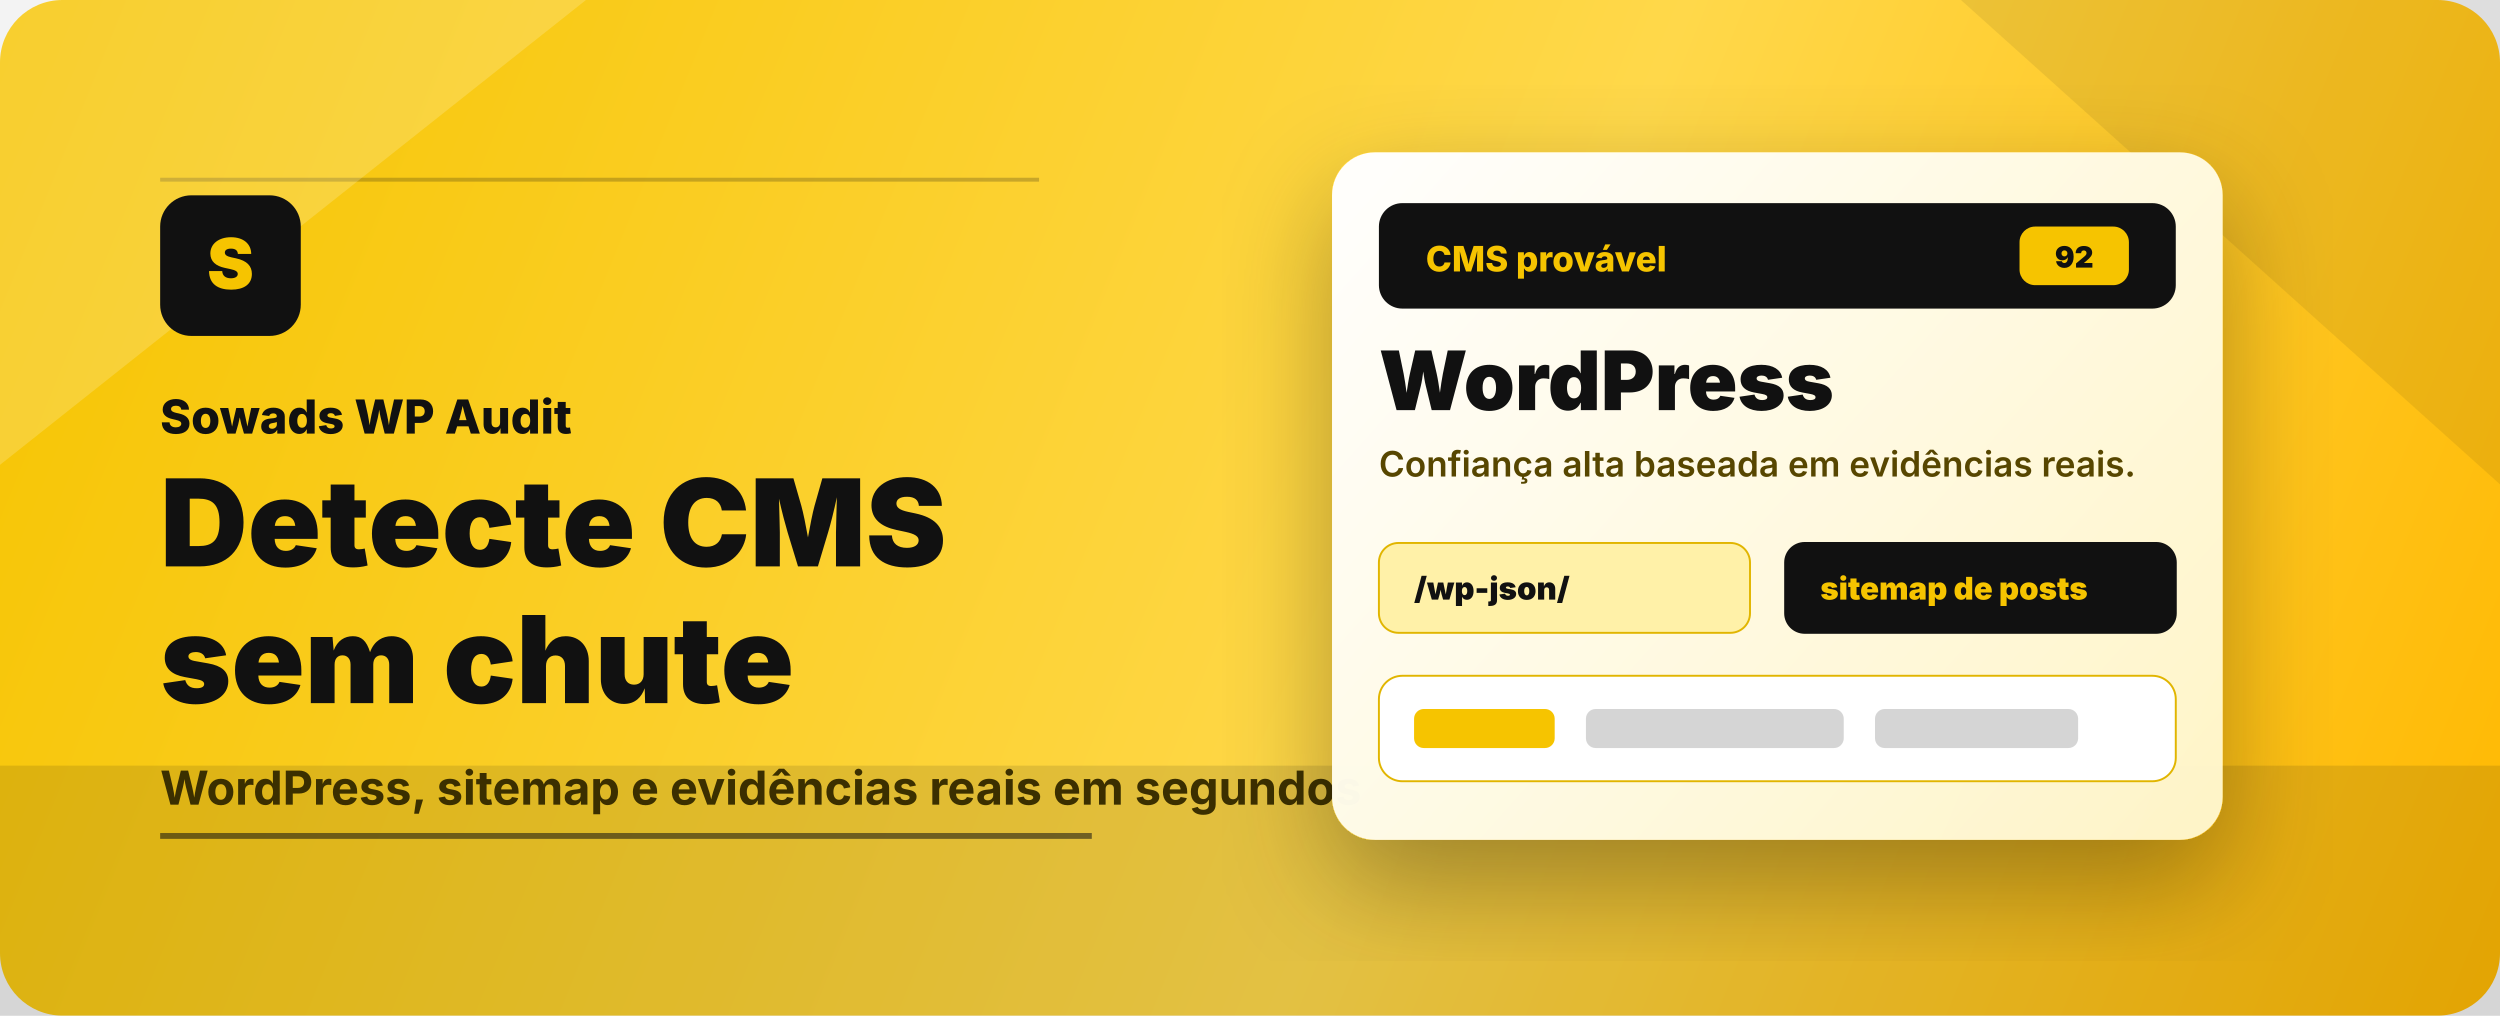
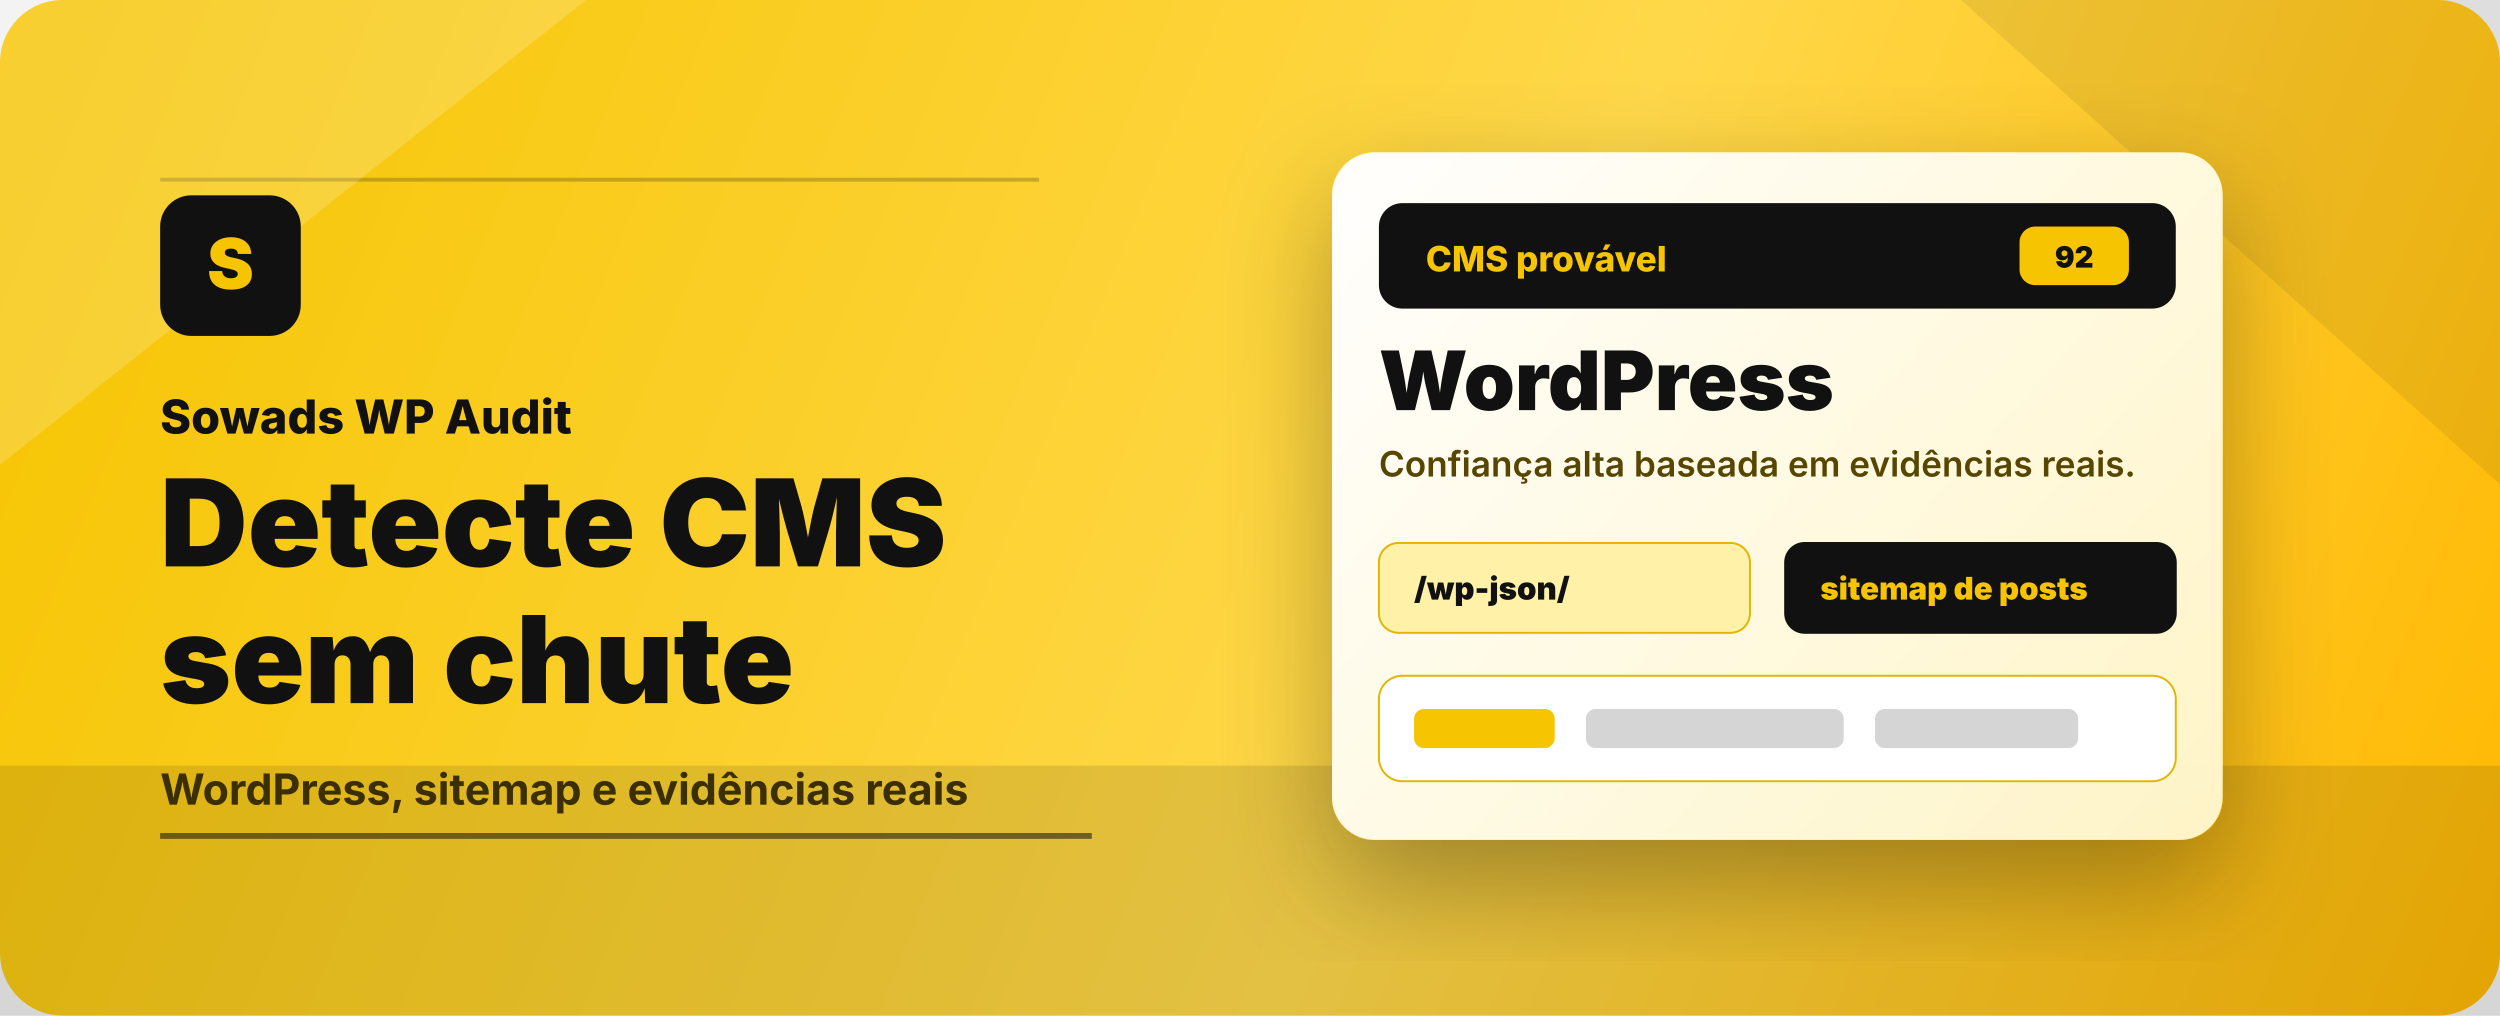
<svg xmlns="http://www.w3.org/2000/svg" width="1280" height="520" viewBox="0 0 1280 520" fill="none" role="img" aria-labelledby="title desc">
  <defs>
    <linearGradient id="bg" x1="0" y1="0" x2="1280" y2="520" gradientUnits="userSpaceOnUse">
      <stop stop-color="#F6C400" />
      <stop offset="0.58" stop-color="#FFD84A" />
      <stop offset="1" stop-color="#FFB800" />
    </linearGradient>
    <linearGradient id="panel" x1="705" y1="92" x2="1100" y2="444" gradientUnits="userSpaceOnUse">
      <stop stop-color="#FFFFFF" stop-opacity="0.98" />
      <stop offset="1" stop-color="#FFF6CC" stop-opacity="0.98" />
    </linearGradient>
    <filter id="shadow" x="626" y="44" width="568" height="448" filterUnits="userSpaceOnUse" color-interpolation-filters="sRGB">
      <feFlood flood-opacity="0" result="BackgroundImageFix" />
      <feColorMatrix in="SourceAlpha" type="matrix" values="0 0 0 0 0 0 0 0 0 0 0 0 0 0 0 0 0 0 127 0" result="hardAlpha" />
      <feOffset dy="22" />
      <feGaussianBlur stdDeviation="28" />
      <feComposite in2="hardAlpha" operator="out" />
      <feColorMatrix type="matrix" values="0 0 0 0 0.10 0 0 0 0 0.08 0 0 0 0 0.01 0 0 0 0.34 0" />
      <feBlend mode="normal" in2="BackgroundImageFix" result="effect1_dropShadow_1_1" />
      <feBlend mode="normal" in="SourceGraphic" in2="effect1_dropShadow_1_1" result="shape" />
    </filter>
  </defs>
  <rect width="1280" height="520" rx="32" fill="url(#bg)" />
  <path d="M0 392H1280V520H0V392Z" fill="#111111" fill-opacity="0.12" />
  <path d="M82 92H532" stroke="#111111" stroke-opacity="0.22" stroke-width="2" />
  <path d="M82 428H559" stroke="#111111" stroke-opacity="0.55" stroke-width="3" />
  <path d="M1004 0L1280 0L1280 248L1004 0Z" fill="#111111" fill-opacity="0.08" />
  <path d="M0 0H300L0 238V0Z" fill="#FFFFFF" fill-opacity="0.18" />
  <g transform="translate(82 100)">
    <rect x="0" y="0" width="72" height="72" rx="16" fill="#111111" />
    <text x="36" y="48" text-anchor="middle" font-family="Inter, Arial, sans-serif" font-size="36" font-weight="850" fill="#F6C400">S</text>
    <text x="0" y="122" font-family="Inter, Arial, sans-serif" font-size="24" font-weight="800" fill="#111111">Sowads WP Audit</text>
    <text x="0" y="190" font-family="Inter, Arial, sans-serif" font-size="62" font-weight="850" fill="#111111">Detecte CMS</text>
    <text x="0" y="260" font-family="Inter, Arial, sans-serif" font-size="62" font-weight="850" fill="#111111">sem chute</text>
-     <text x="0" y="312" font-family="Inter, Arial, sans-serif" font-size="24" font-weight="650" fill="#3B2F00">WordPress, sitemap e evidências reais em segundos</text>
+     <text x="0" y="312" font-family="Inter, Arial, sans-serif" font-size="22" font-weight="650" fill="#3B2F00">WordPress, sitemap e evidências reais</text>
  </g>
  <g filter="url(#shadow)">
    <rect x="682" y="78" width="456" height="352" rx="22" fill="url(#panel)" />
    <rect x="706" y="104" width="408" height="54" rx="12" fill="#111111" />
    <text x="730" y="139" font-family="Inter, Arial, sans-serif" font-size="18" font-weight="800" fill="#F6C400">CMS provável</text>
    <rect x="1034" y="116" width="56" height="30" rx="8" fill="#F6C400" />
    <text x="1062" y="137" text-anchor="middle" font-family="Inter, Arial, sans-serif" font-size="15" font-weight="850" fill="#111111">92</text>
    <text x="706" y="210" font-family="Inter, Arial, sans-serif" font-size="42" font-weight="850" fill="#111111">WordPress</text>
    <text x="706" y="244" font-family="Inter, Arial, sans-serif" font-size="18" font-weight="600" fill="#574600">Confiança alta baseada em evidências reais.</text>
    <rect x="706" y="278" width="190" height="46" rx="10" fill="#FFF1A8" stroke="#E1B500" />
    <text x="724" y="307" font-family="Inter, Arial, sans-serif" font-size="16" font-weight="850" fill="#111111">/wp-json/</text>
    <rect x="914" y="278" width="200" height="46" rx="10" fill="#111111" stroke="#111111" />
    <text x="932" y="307" font-family="Inter, Arial, sans-serif" font-size="16" font-weight="850" fill="#F6C400">sitemap de posts</text>
    <rect x="706" y="346" width="408" height="54" rx="12" fill="#FFFFFF" stroke="#E1B500" />
    <rect x="724" y="363" width="72" height="20" rx="5" fill="#F6C400" />
    <rect x="812" y="363" width="132" height="20" rx="5" fill="#1A1A1A" fill-opacity="0.18" />
    <rect x="960" y="363" width="104" height="20" rx="5" fill="#1A1A1A" fill-opacity="0.18" />
  </g>
</svg>
